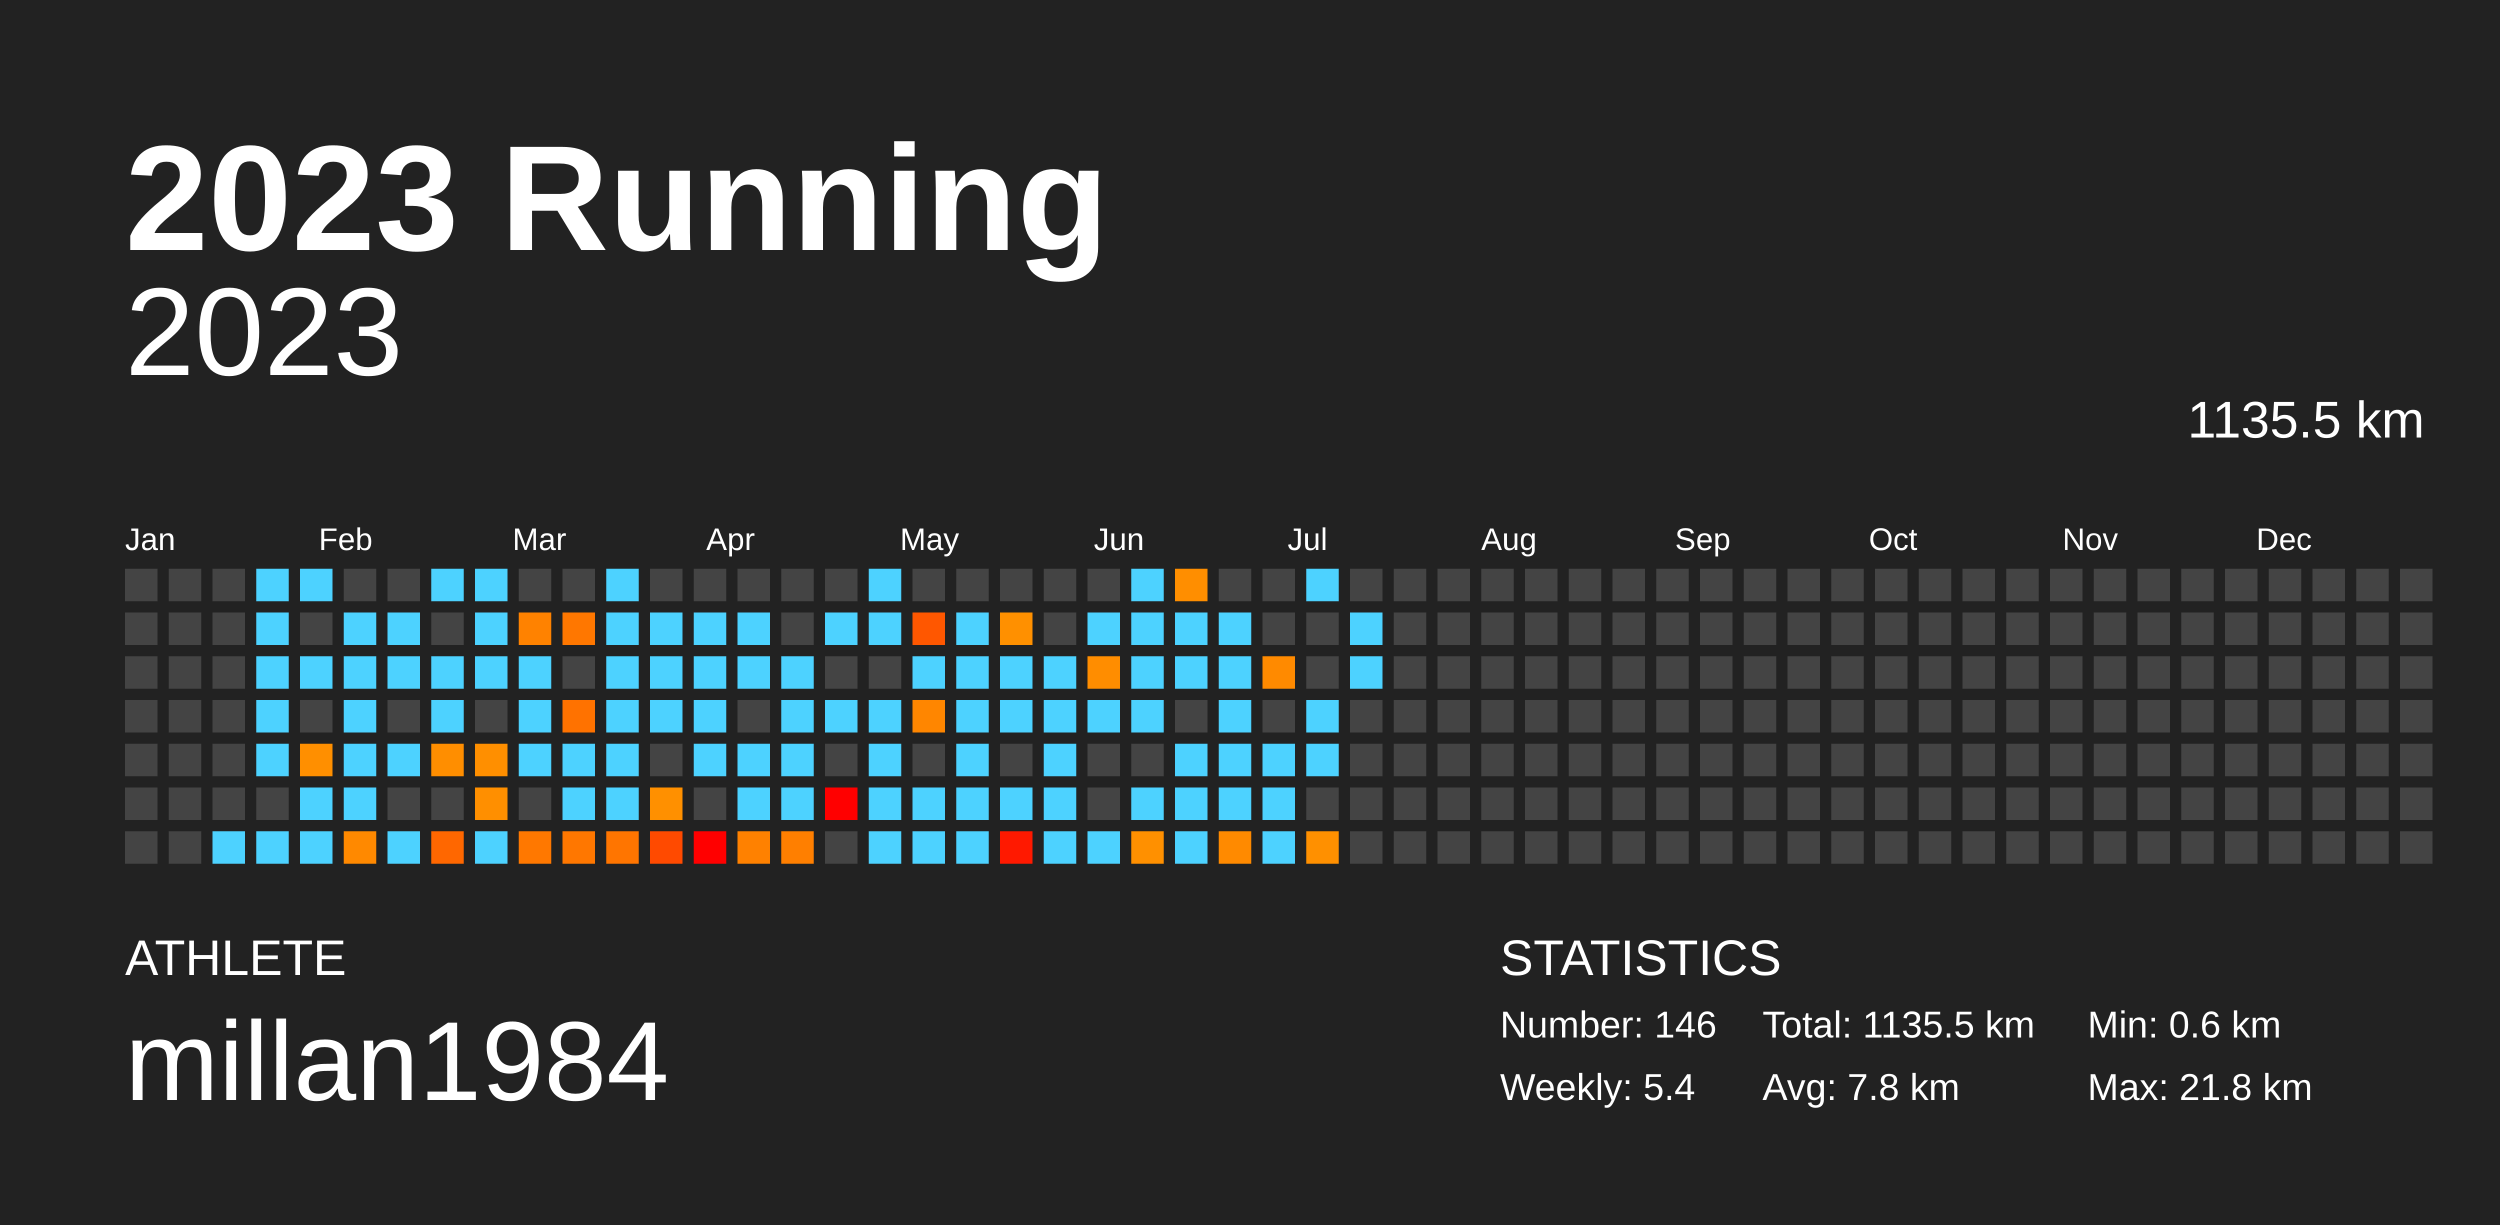
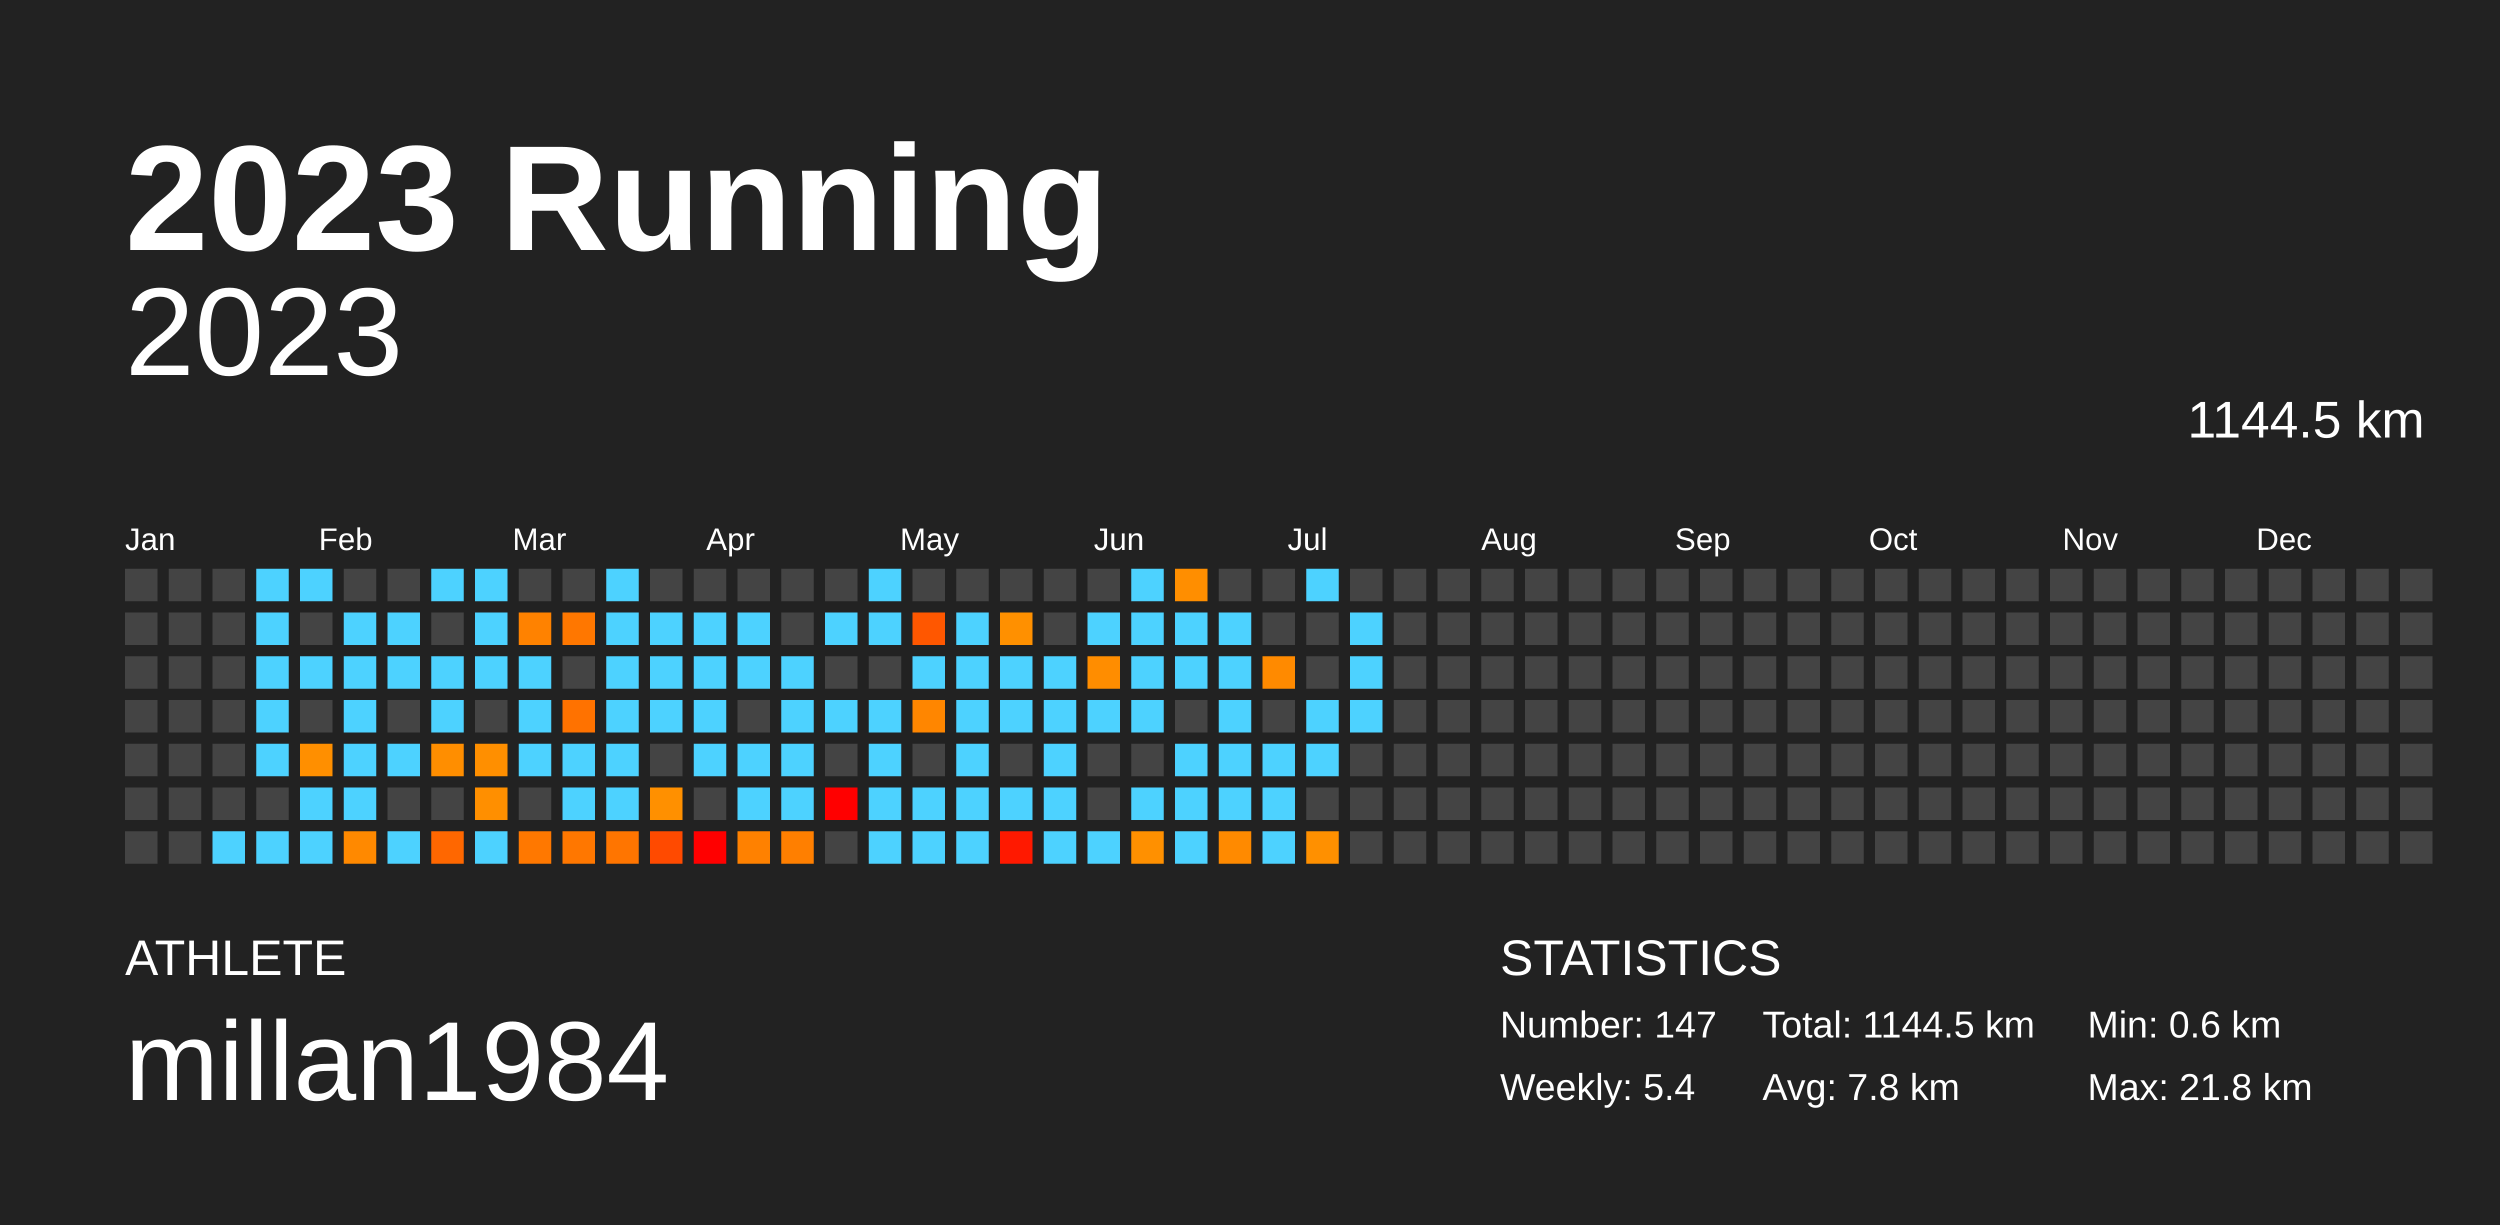
<svg xmlns="http://www.w3.org/2000/svg" baseProfile="full" height="98mm" version="1.1" viewBox="0,0,200,98" width="200mm">
  <defs />
  <rect fill="#222222" height="98" width="200" x="0" y="0" />
  <text fill="#FFFFFF" style="font-size:12px; font-family:Arial; font-weight:bold;" x="10" y="20">2023 Running</text>
  <text fill="#FFFFFF" style="font-size:4px; font-family:Arial" x="10" y="78">ATHLETE</text>
  <text fill="#FFFFFF" style="font-size:9px; font-family:Arial" x="10" y="88">millan1984</text>
  <text fill="#FFFFFF" style="font-size:4px; font-family:Arial" x="120" y="78">STATISTICS</text>
-   <text fill="#FFFFFF" style="font-size:3px; font-family:Arial" x="120" y="83">Number: 146</text>
+   <text fill="#FFFFFF" style="font-size:3px; font-family:Arial" x="120" y="83">Number: 147</text>
  <text fill="#FFFFFF" style="font-size:3px; font-family:Arial" x="120" y="88">Weekly: 5.4</text>
-   <text fill="#FFFFFF" style="font-size:3px; font-family:Arial" x="141" y="83">Total: 1135.5 km</text>
+   <text fill="#FFFFFF" style="font-size:3px; font-family:Arial" x="141" y="83">Total: 1144.5 km</text>
  <text fill="#FFFFFF" style="font-size:3px; font-family:Arial" x="141" y="88">Avg: 7.8 km</text>
  <text fill="#FFFFFF" style="font-size:3px; font-family:Arial" x="167" y="83">Min: 0.6 km</text>
  <text fill="#FFFFFF" style="font-size:3px; font-family:Arial" x="167" y="88">Max: 21.8 km</text>
  <text alignment-baseline="hanging" fill="#FFFFFF" style="font-size:10.0px; font-family:Arial;" x="10" y="30">2023</text>
-   <text alignment-baseline="hanging" fill="#FFFFFF" style="font-size:4.125px; font-family:Arial;" x="175" y="35">1135.5 km</text>
+   <text alignment-baseline="hanging" fill="#FFFFFF" style="font-size:4.125px; font-family:Arial;" x="175" y="35">1144.5 km</text>
  <text fill="#FFFFFF" style="font-size:2.5px; font-family:Arial" x="10.0" y="44">Jan</text>
  <text fill="#FFFFFF" style="font-size:2.5px; font-family:Arial" x="25.5" y="44">Feb</text>
  <text fill="#FFFFFF" style="font-size:2.5px; font-family:Arial" x="41.0" y="44">Mar</text>
  <text fill="#FFFFFF" style="font-size:2.5px; font-family:Arial" x="56.5" y="44">Apr</text>
  <text fill="#FFFFFF" style="font-size:2.5px; font-family:Arial" x="72.0" y="44">May</text>
  <text fill="#FFFFFF" style="font-size:2.5px; font-family:Arial" x="87.5" y="44">Jun</text>
  <text fill="#FFFFFF" style="font-size:2.5px; font-family:Arial" x="103.0" y="44">Jul</text>
  <text fill="#FFFFFF" style="font-size:2.5px; font-family:Arial" x="118.5" y="44">Aug</text>
  <text fill="#FFFFFF" style="font-size:2.5px; font-family:Arial" x="134.0" y="44">Sep</text>
  <text fill="#FFFFFF" style="font-size:2.5px; font-family:Arial" x="149.5" y="44">Oct</text>
  <text fill="#FFFFFF" style="font-size:2.5px; font-family:Arial" x="165.0" y="44">Nov</text>
  <text fill="#FFFFFF" style="font-size:2.5px; font-family:Arial" x="180.5" y="44">Dec</text>
  <rect fill="#444444" height="2.6" width="2.6" x="10.0" y="45.5" />
  <rect fill="#444444" height="2.6" width="2.6" x="10.0" y="49.0" />
  <rect fill="#444444" height="2.6" width="2.6" x="10.0" y="52.5" />
  <rect fill="#444444" height="2.6" width="2.6" x="10.0" y="56.0" />
  <rect fill="#444444" height="2.6" width="2.6" x="10.0" y="59.5" />
  <rect fill="#444444" height="2.6" width="2.6" x="10.0" y="63.0" />
  <rect fill="#444444" height="2.6" width="2.6" x="10.0" y="66.5" />
  <rect fill="#444444" height="2.6" width="2.6" x="13.5" y="45.5" />
  <rect fill="#444444" height="2.6" width="2.6" x="13.5" y="49.0" />
  <rect fill="#444444" height="2.6" width="2.6" x="13.5" y="52.5" />
  <rect fill="#444444" height="2.6" width="2.6" x="13.5" y="56.0" />
  <rect fill="#444444" height="2.6" width="2.6" x="13.5" y="59.5" />
  <rect fill="#444444" height="2.6" width="2.6" x="13.5" y="63.0" />
  <rect fill="#444444" height="2.6" width="2.6" x="13.5" y="66.5" />
  <rect fill="#444444" height="2.6" width="2.6" x="17.0" y="45.5" />
  <rect fill="#444444" height="2.6" width="2.6" x="17.0" y="49.0" />
  <rect fill="#444444" height="2.6" width="2.6" x="17.0" y="52.5" />
  <rect fill="#444444" height="2.6" width="2.6" x="17.0" y="56.0" />
  <rect fill="#444444" height="2.6" width="2.6" x="17.0" y="59.5" />
  <rect fill="#444444" height="2.6" width="2.6" x="17.0" y="63.0" />
  <rect fill="#4dd2ff" height="2.6" width="2.6" x="17.0" y="66.5" />
  <rect fill="#4dd2ff" height="2.6" width="2.6" x="20.5" y="45.5" />
  <rect fill="#4dd2ff" height="2.6" width="2.6" x="20.5" y="49.0" />
  <rect fill="#4dd2ff" height="2.6" width="2.6" x="20.5" y="52.5" />
  <rect fill="#4dd2ff" height="2.6" width="2.6" x="20.5" y="56.0" />
  <rect fill="#4dd2ff" height="2.6" width="2.6" x="20.5" y="59.5" />
  <rect fill="#444444" height="2.6" width="2.6" x="20.5" y="63.0" />
  <rect fill="#4dd2ff" height="2.6" width="2.6" x="20.5" y="66.5" />
  <rect fill="#4dd2ff" height="2.6" width="2.6" x="24.0" y="45.5" />
  <rect fill="#444444" height="2.6" width="2.6" x="24.0" y="49.0" />
  <rect fill="#4dd2ff" height="2.6" width="2.6" x="24.0" y="52.5" />
  <rect fill="#444444" height="2.6" width="2.6" x="24.0" y="56.0" />
  <rect fill="#ff8f00" height="2.6" width="2.6" x="24.0" y="59.5" />
  <rect fill="#4dd2ff" height="2.6" width="2.6" x="24.0" y="63.0" />
  <rect fill="#4dd2ff" height="2.6" width="2.6" x="24.0" y="66.5" />
  <rect fill="#444444" height="2.6" width="2.6" x="27.5" y="45.5" />
  <rect fill="#4dd2ff" height="2.6" width="2.6" x="27.5" y="49.0" />
  <rect fill="#4dd2ff" height="2.6" width="2.6" x="27.5" y="52.5" />
  <rect fill="#4dd2ff" height="2.6" width="2.6" x="27.5" y="56.0" />
  <rect fill="#4dd2ff" height="2.6" width="2.6" x="27.5" y="59.5" />
  <rect fill="#4dd2ff" height="2.6" width="2.6" x="27.5" y="63.0" />
  <rect fill="#ff8900" height="2.6" width="2.6" x="27.5" y="66.5" />
  <rect fill="#444444" height="2.6" width="2.6" x="31.0" y="45.5" />
  <rect fill="#4dd2ff" height="2.6" width="2.6" x="31.0" y="49.0" />
  <rect fill="#4dd2ff" height="2.6" width="2.6" x="31.0" y="52.5" />
  <rect fill="#444444" height="2.6" width="2.6" x="31.0" y="56.0" />
  <rect fill="#4dd2ff" height="2.6" width="2.6" x="31.0" y="59.5" />
  <rect fill="#444444" height="2.6" width="2.6" x="31.0" y="63.0" />
  <rect fill="#4dd2ff" height="2.6" width="2.6" x="31.0" y="66.5" />
  <rect fill="#4dd2ff" height="2.6" width="2.6" x="34.5" y="45.5" />
  <rect fill="#444444" height="2.6" width="2.6" x="34.5" y="49.0" />
  <rect fill="#4dd2ff" height="2.6" width="2.6" x="34.5" y="52.5" />
  <rect fill="#4dd2ff" height="2.6" width="2.6" x="34.5" y="56.0" />
  <rect fill="#ff8e00" height="2.6" width="2.6" x="34.5" y="59.5" />
  <rect fill="#444444" height="2.6" width="2.6" x="34.5" y="63.0" />
  <rect fill="#ff6700" height="2.6" width="2.6" x="34.5" y="66.5" />
  <rect fill="#4dd2ff" height="2.6" width="2.6" x="38.0" y="45.5" />
  <rect fill="#4dd2ff" height="2.6" width="2.6" x="38.0" y="49.0" />
  <rect fill="#4dd2ff" height="2.6" width="2.6" x="38.0" y="52.5" />
  <rect fill="#444444" height="2.6" width="2.6" x="38.0" y="56.0" />
  <rect fill="#ff8f00" height="2.6" width="2.6" x="38.0" y="59.5" />
  <rect fill="#ff8f00" height="2.6" width="2.6" x="38.0" y="63.0" />
  <rect fill="#4dd2ff" height="2.6" width="2.6" x="38.0" y="66.5" />
  <rect fill="#444444" height="2.6" width="2.6" x="41.5" y="45.5" />
  <rect fill="#ff8200" height="2.6" width="2.6" x="41.5" y="49.0" />
  <rect fill="#4dd2ff" height="2.6" width="2.6" x="41.5" y="52.5" />
  <rect fill="#4dd2ff" height="2.6" width="2.6" x="41.5" y="56.0" />
  <rect fill="#4dd2ff" height="2.6" width="2.6" x="41.5" y="59.5" />
  <rect fill="#444444" height="2.6" width="2.6" x="41.5" y="63.0" />
  <rect fill="#ff7800" height="2.6" width="2.6" x="41.5" y="66.5" />
  <rect fill="#444444" height="2.6" width="2.6" x="45.0" y="45.5" />
  <rect fill="#ff7700" height="2.6" width="2.6" x="45.0" y="49.0" />
  <rect fill="#444444" height="2.6" width="2.6" x="45.0" y="52.5" />
  <rect fill="#ff7200" height="2.6" width="2.6" x="45.0" y="56.0" />
  <rect fill="#4dd2ff" height="2.6" width="2.6" x="45.0" y="59.5" />
  <rect fill="#4dd2ff" height="2.6" width="2.6" x="45.0" y="63.0" />
  <rect fill="#ff7700" height="2.6" width="2.6" x="45.0" y="66.5" />
  <rect fill="#4dd2ff" height="2.6" width="2.6" x="48.5" y="45.5" />
  <rect fill="#4dd2ff" height="2.6" width="2.6" x="48.5" y="49.0" />
  <rect fill="#4dd2ff" height="2.6" width="2.6" x="48.5" y="52.5" />
  <rect fill="#4dd2ff" height="2.6" width="2.6" x="48.5" y="56.0" />
  <rect fill="#4dd2ff" height="2.6" width="2.6" x="48.5" y="59.5" />
  <rect fill="#4dd2ff" height="2.6" width="2.6" x="48.5" y="63.0" />
  <rect fill="#ff7500" height="2.6" width="2.6" x="48.5" y="66.5" />
  <rect fill="#444444" height="2.6" width="2.6" x="52.0" y="45.5" />
  <rect fill="#4dd2ff" height="2.6" width="2.6" x="52.0" y="49.0" />
  <rect fill="#4dd2ff" height="2.6" width="2.6" x="52.0" y="52.5" />
  <rect fill="#4dd2ff" height="2.6" width="2.6" x="52.0" y="56.0" />
  <rect fill="#444444" height="2.6" width="2.6" x="52.0" y="59.5" />
  <rect fill="#ff9000" height="2.6" width="2.6" x="52.0" y="63.0" />
  <rect fill="#ff4a00" height="2.6" width="2.6" x="52.0" y="66.5" />
  <rect fill="#444444" height="2.6" width="2.6" x="55.5" y="45.5" />
  <rect fill="#4dd2ff" height="2.6" width="2.6" x="55.5" y="49.0" />
  <rect fill="#4dd2ff" height="2.6" width="2.6" x="55.5" y="52.5" />
  <rect fill="#4dd2ff" height="2.6" width="2.6" x="55.5" y="56.0" />
  <rect fill="#4dd2ff" height="2.6" width="2.6" x="55.5" y="59.5" />
  <rect fill="#444444" height="2.6" width="2.6" x="55.5" y="63.0" />
  <rect fill="red" height="2.6" width="2.6" x="55.5" y="66.5" />
  <rect fill="#444444" height="2.6" width="2.6" x="59.0" y="45.5" />
  <rect fill="#4dd2ff" height="2.6" width="2.6" x="59.0" y="49.0" />
  <rect fill="#4dd2ff" height="2.6" width="2.6" x="59.0" y="52.5" />
  <rect fill="#444444" height="2.6" width="2.6" x="59.0" y="56.0" />
  <rect fill="#4dd2ff" height="2.6" width="2.6" x="59.0" y="59.5" />
  <rect fill="#4dd2ff" height="2.6" width="2.6" x="59.0" y="63.0" />
  <rect fill="#ff8100" height="2.6" width="2.6" x="59.0" y="66.5" />
  <rect fill="#444444" height="2.6" width="2.6" x="62.5" y="45.5" />
  <rect fill="#444444" height="2.6" width="2.6" x="62.5" y="49.0" />
  <rect fill="#4dd2ff" height="2.6" width="2.6" x="62.5" y="52.5" />
  <rect fill="#4dd2ff" height="2.6" width="2.6" x="62.5" y="56.0" />
  <rect fill="#4dd2ff" height="2.6" width="2.6" x="62.5" y="59.5" />
  <rect fill="#4dd2ff" height="2.6" width="2.6" x="62.5" y="63.0" />
  <rect fill="#ff7f00" height="2.6" width="2.6" x="62.5" y="66.5" />
  <rect fill="#444444" height="2.6" width="2.6" x="66.0" y="45.5" />
  <rect fill="#4dd2ff" height="2.6" width="2.6" x="66.0" y="49.0" />
  <rect fill="#444444" height="2.6" width="2.6" x="66.0" y="52.5" />
  <rect fill="#4dd2ff" height="2.6" width="2.6" x="66.0" y="56.0" />
  <rect fill="#444444" height="2.6" width="2.6" x="66.0" y="59.5" />
  <rect fill="red" height="2.6" width="2.6" x="66.0" y="63.0" />
  <rect fill="#444444" height="2.6" width="2.6" x="66.0" y="66.5" />
  <rect fill="#4dd2ff" height="2.6" width="2.6" x="69.5" y="45.5" />
  <rect fill="#4dd2ff" height="2.6" width="2.6" x="69.5" y="49.0" />
  <rect fill="#444444" height="2.6" width="2.6" x="69.5" y="52.5" />
  <rect fill="#4dd2ff" height="2.6" width="2.6" x="69.5" y="56.0" />
  <rect fill="#4dd2ff" height="2.6" width="2.6" x="69.5" y="59.5" />
  <rect fill="#4dd2ff" height="2.6" width="2.6" x="69.5" y="63.0" />
  <rect fill="#4dd2ff" height="2.6" width="2.6" x="69.5" y="66.5" />
  <rect fill="#444444" height="2.6" width="2.6" x="73.0" y="45.5" />
  <rect fill="#ff5700" height="2.6" width="2.6" x="73.0" y="49.0" />
  <rect fill="#4dd2ff" height="2.6" width="2.6" x="73.0" y="52.5" />
  <rect fill="#ff8600" height="2.6" width="2.6" x="73.0" y="56.0" />
  <rect fill="#444444" height="2.6" width="2.6" x="73.0" y="59.5" />
  <rect fill="#4dd2ff" height="2.6" width="2.6" x="73.0" y="63.0" />
  <rect fill="#4dd2ff" height="2.6" width="2.6" x="73.0" y="66.5" />
  <rect fill="#444444" height="2.6" width="2.6" x="76.5" y="45.5" />
  <rect fill="#4dd2ff" height="2.6" width="2.6" x="76.5" y="49.0" />
  <rect fill="#4dd2ff" height="2.6" width="2.6" x="76.5" y="52.5" />
  <rect fill="#4dd2ff" height="2.6" width="2.6" x="76.5" y="56.0" />
  <rect fill="#4dd2ff" height="2.6" width="2.6" x="76.5" y="59.5" />
  <rect fill="#4dd2ff" height="2.6" width="2.6" x="76.5" y="63.0" />
  <rect fill="#4dd2ff" height="2.6" width="2.6" x="76.5" y="66.5" />
  <rect fill="#444444" height="2.6" width="2.6" x="80.0" y="45.5" />
  <rect fill="#ff9000" height="2.6" width="2.6" x="80.0" y="49.0" />
  <rect fill="#4dd2ff" height="2.6" width="2.6" x="80.0" y="52.5" />
  <rect fill="#4dd2ff" height="2.6" width="2.6" x="80.0" y="56.0" />
  <rect fill="#444444" height="2.6" width="2.6" x="80.0" y="59.5" />
  <rect fill="#4dd2ff" height="2.6" width="2.6" x="80.0" y="63.0" />
  <rect fill="#ff1900" height="2.6" width="2.6" x="80.0" y="66.5" />
  <rect fill="#444444" height="2.6" width="2.6" x="83.5" y="45.5" />
  <rect fill="#444444" height="2.6" width="2.6" x="83.5" y="49.0" />
  <rect fill="#4dd2ff" height="2.6" width="2.6" x="83.5" y="52.5" />
  <rect fill="#4dd2ff" height="2.6" width="2.6" x="83.5" y="56.0" />
  <rect fill="#4dd2ff" height="2.6" width="2.6" x="83.5" y="59.5" />
  <rect fill="#4dd2ff" height="2.6" width="2.6" x="83.5" y="63.0" />
  <rect fill="#4dd2ff" height="2.6" width="2.6" x="83.5" y="66.5" />
  <rect fill="#444444" height="2.6" width="2.6" x="87.0" y="45.5" />
  <rect fill="#4dd2ff" height="2.6" width="2.6" x="87.0" y="49.0" />
  <rect fill="#ff8d00" height="2.6" width="2.6" x="87.0" y="52.5" />
  <rect fill="#4dd2ff" height="2.6" width="2.6" x="87.0" y="56.0" />
  <rect fill="#444444" height="2.6" width="2.6" x="87.0" y="59.5" />
  <rect fill="#444444" height="2.6" width="2.6" x="87.0" y="63.0" />
  <rect fill="#4dd2ff" height="2.6" width="2.6" x="87.0" y="66.5" />
  <rect fill="#4dd2ff" height="2.6" width="2.6" x="90.5" y="45.5" />
  <rect fill="#4dd2ff" height="2.6" width="2.6" x="90.5" y="49.0" />
  <rect fill="#4dd2ff" height="2.6" width="2.6" x="90.5" y="52.5" />
  <rect fill="#4dd2ff" height="2.6" width="2.6" x="90.5" y="56.0" />
  <rect fill="#444444" height="2.6" width="2.6" x="90.5" y="59.5" />
  <rect fill="#4dd2ff" height="2.6" width="2.6" x="90.5" y="63.0" />
  <rect fill="#ff9000" height="2.6" width="2.6" x="90.5" y="66.5" />
  <rect fill="#ff8e00" height="2.6" width="2.6" x="94.0" y="45.5" />
  <rect fill="#4dd2ff" height="2.6" width="2.6" x="94.0" y="49.0" />
  <rect fill="#4dd2ff" height="2.6" width="2.6" x="94.0" y="52.5" />
  <rect fill="#444444" height="2.6" width="2.6" x="94.0" y="56.0" />
  <rect fill="#4dd2ff" height="2.6" width="2.6" x="94.0" y="59.5" />
  <rect fill="#4dd2ff" height="2.6" width="2.6" x="94.0" y="63.0" />
  <rect fill="#4dd2ff" height="2.6" width="2.6" x="94.0" y="66.5" />
  <rect fill="#444444" height="2.6" width="2.6" x="97.5" y="45.5" />
  <rect fill="#4dd2ff" height="2.6" width="2.6" x="97.5" y="49.0" />
  <rect fill="#4dd2ff" height="2.6" width="2.6" x="97.5" y="52.5" />
  <rect fill="#4dd2ff" height="2.6" width="2.6" x="97.5" y="56.0" />
  <rect fill="#4dd2ff" height="2.6" width="2.6" x="97.5" y="59.5" />
  <rect fill="#4dd2ff" height="2.6" width="2.6" x="97.5" y="63.0" />
  <rect fill="#ff8a00" height="2.6" width="2.6" x="97.5" y="66.5" />
  <rect fill="#444444" height="2.6" width="2.6" x="101.0" y="45.5" />
  <rect fill="#444444" height="2.6" width="2.6" x="101.0" y="49.0" />
  <rect fill="#ff8a00" height="2.6" width="2.6" x="101.0" y="52.5" />
  <rect fill="#444444" height="2.6" width="2.6" x="101.0" y="56.0" />
  <rect fill="#4dd2ff" height="2.6" width="2.6" x="101.0" y="59.5" />
  <rect fill="#4dd2ff" height="2.6" width="2.6" x="101.0" y="63.0" />
  <rect fill="#4dd2ff" height="2.6" width="2.6" x="101.0" y="66.5" />
  <rect fill="#4dd2ff" height="2.6" width="2.6" x="104.5" y="45.5" />
  <rect fill="#444444" height="2.6" width="2.6" x="104.5" y="49.0" />
  <rect fill="#444444" height="2.6" width="2.6" x="104.5" y="52.5" />
  <rect fill="#4dd2ff" height="2.6" width="2.6" x="104.5" y="56.0" />
  <rect fill="#4dd2ff" height="2.6" width="2.6" x="104.5" y="59.5" />
  <rect fill="#444444" height="2.6" width="2.6" x="104.5" y="63.0" />
  <rect fill="#ff9000" height="2.6" width="2.6" x="104.5" y="66.5" />
  <rect fill="#444444" height="2.6" width="2.6" x="108.0" y="45.5" />
  <rect fill="#4dd2ff" height="2.6" width="2.6" x="108.0" y="49.0" />
  <rect fill="#4dd2ff" height="2.6" width="2.6" x="108.0" y="52.5" />
-   <rect fill="#444444" height="2.6" width="2.6" x="108.0" y="56.0" />
+   <rect fill="#4dd2ff" height="2.6" width="2.6" x="108.0" y="56.0" />
  <rect fill="#444444" height="2.6" width="2.6" x="108.0" y="59.5" />
  <rect fill="#444444" height="2.6" width="2.6" x="108.0" y="63.0" />
  <rect fill="#444444" height="2.6" width="2.6" x="108.0" y="66.5" />
  <rect fill="#444444" height="2.6" width="2.6" x="111.5" y="45.5" />
  <rect fill="#444444" height="2.6" width="2.6" x="111.5" y="49.0" />
  <rect fill="#444444" height="2.6" width="2.6" x="111.5" y="52.5" />
  <rect fill="#444444" height="2.6" width="2.6" x="111.5" y="56.0" />
  <rect fill="#444444" height="2.6" width="2.6" x="111.5" y="59.5" />
  <rect fill="#444444" height="2.6" width="2.6" x="111.5" y="63.0" />
  <rect fill="#444444" height="2.6" width="2.6" x="111.5" y="66.5" />
  <rect fill="#444444" height="2.6" width="2.6" x="115.0" y="45.5" />
  <rect fill="#444444" height="2.6" width="2.6" x="115.0" y="49.0" />
  <rect fill="#444444" height="2.6" width="2.6" x="115.0" y="52.5" />
  <rect fill="#444444" height="2.6" width="2.6" x="115.0" y="56.0" />
  <rect fill="#444444" height="2.6" width="2.6" x="115.0" y="59.5" />
  <rect fill="#444444" height="2.6" width="2.6" x="115.0" y="63.0" />
  <rect fill="#444444" height="2.6" width="2.6" x="115.0" y="66.5" />
  <rect fill="#444444" height="2.6" width="2.6" x="118.5" y="45.5" />
  <rect fill="#444444" height="2.6" width="2.6" x="118.5" y="49.0" />
  <rect fill="#444444" height="2.6" width="2.6" x="118.5" y="52.5" />
  <rect fill="#444444" height="2.6" width="2.6" x="118.5" y="56.0" />
  <rect fill="#444444" height="2.6" width="2.6" x="118.5" y="59.5" />
  <rect fill="#444444" height="2.6" width="2.6" x="118.5" y="63.0" />
  <rect fill="#444444" height="2.6" width="2.6" x="118.5" y="66.5" />
  <rect fill="#444444" height="2.6" width="2.6" x="122.0" y="45.5" />
  <rect fill="#444444" height="2.6" width="2.6" x="122.0" y="49.0" />
  <rect fill="#444444" height="2.6" width="2.6" x="122.0" y="52.5" />
  <rect fill="#444444" height="2.6" width="2.6" x="122.0" y="56.0" />
  <rect fill="#444444" height="2.6" width="2.6" x="122.0" y="59.5" />
  <rect fill="#444444" height="2.6" width="2.6" x="122.0" y="63.0" />
  <rect fill="#444444" height="2.6" width="2.6" x="122.0" y="66.5" />
  <rect fill="#444444" height="2.6" width="2.6" x="125.5" y="45.5" />
  <rect fill="#444444" height="2.6" width="2.6" x="125.5" y="49.0" />
  <rect fill="#444444" height="2.6" width="2.6" x="125.5" y="52.5" />
  <rect fill="#444444" height="2.6" width="2.6" x="125.5" y="56.0" />
  <rect fill="#444444" height="2.6" width="2.6" x="125.5" y="59.5" />
  <rect fill="#444444" height="2.6" width="2.6" x="125.5" y="63.0" />
  <rect fill="#444444" height="2.6" width="2.6" x="125.5" y="66.5" />
  <rect fill="#444444" height="2.6" width="2.6" x="129.0" y="45.5" />
  <rect fill="#444444" height="2.6" width="2.6" x="129.0" y="49.0" />
  <rect fill="#444444" height="2.6" width="2.6" x="129.0" y="52.5" />
  <rect fill="#444444" height="2.6" width="2.6" x="129.0" y="56.0" />
  <rect fill="#444444" height="2.6" width="2.6" x="129.0" y="59.5" />
  <rect fill="#444444" height="2.6" width="2.6" x="129.0" y="63.0" />
  <rect fill="#444444" height="2.6" width="2.6" x="129.0" y="66.5" />
  <rect fill="#444444" height="2.6" width="2.6" x="132.5" y="45.5" />
  <rect fill="#444444" height="2.6" width="2.6" x="132.5" y="49.0" />
  <rect fill="#444444" height="2.6" width="2.6" x="132.5" y="52.5" />
  <rect fill="#444444" height="2.6" width="2.6" x="132.5" y="56.0" />
  <rect fill="#444444" height="2.6" width="2.6" x="132.5" y="59.5" />
  <rect fill="#444444" height="2.6" width="2.6" x="132.5" y="63.0" />
  <rect fill="#444444" height="2.6" width="2.6" x="132.5" y="66.5" />
  <rect fill="#444444" height="2.6" width="2.6" x="136.0" y="45.5" />
  <rect fill="#444444" height="2.6" width="2.6" x="136.0" y="49.0" />
  <rect fill="#444444" height="2.6" width="2.6" x="136.0" y="52.5" />
  <rect fill="#444444" height="2.6" width="2.6" x="136.0" y="56.0" />
  <rect fill="#444444" height="2.6" width="2.6" x="136.0" y="59.5" />
  <rect fill="#444444" height="2.6" width="2.6" x="136.0" y="63.0" />
  <rect fill="#444444" height="2.6" width="2.6" x="136.0" y="66.5" />
  <rect fill="#444444" height="2.6" width="2.6" x="139.5" y="45.5" />
  <rect fill="#444444" height="2.6" width="2.6" x="139.5" y="49.0" />
  <rect fill="#444444" height="2.6" width="2.6" x="139.5" y="52.5" />
  <rect fill="#444444" height="2.6" width="2.6" x="139.5" y="56.0" />
  <rect fill="#444444" height="2.6" width="2.6" x="139.5" y="59.5" />
  <rect fill="#444444" height="2.6" width="2.6" x="139.5" y="63.0" />
  <rect fill="#444444" height="2.6" width="2.6" x="139.5" y="66.5" />
  <rect fill="#444444" height="2.6" width="2.6" x="143.0" y="45.5" />
  <rect fill="#444444" height="2.6" width="2.6" x="143.0" y="49.0" />
  <rect fill="#444444" height="2.6" width="2.6" x="143.0" y="52.5" />
  <rect fill="#444444" height="2.6" width="2.6" x="143.0" y="56.0" />
  <rect fill="#444444" height="2.6" width="2.6" x="143.0" y="59.5" />
  <rect fill="#444444" height="2.6" width="2.6" x="143.0" y="63.0" />
  <rect fill="#444444" height="2.6" width="2.6" x="143.0" y="66.5" />
  <rect fill="#444444" height="2.6" width="2.6" x="146.5" y="45.5" />
  <rect fill="#444444" height="2.6" width="2.6" x="146.5" y="49.0" />
  <rect fill="#444444" height="2.6" width="2.6" x="146.5" y="52.5" />
  <rect fill="#444444" height="2.6" width="2.6" x="146.5" y="56.0" />
  <rect fill="#444444" height="2.6" width="2.6" x="146.5" y="59.5" />
  <rect fill="#444444" height="2.6" width="2.6" x="146.5" y="63.0" />
  <rect fill="#444444" height="2.6" width="2.6" x="146.5" y="66.5" />
  <rect fill="#444444" height="2.6" width="2.6" x="150.0" y="45.5" />
  <rect fill="#444444" height="2.6" width="2.6" x="150.0" y="49.0" />
  <rect fill="#444444" height="2.6" width="2.6" x="150.0" y="52.5" />
  <rect fill="#444444" height="2.6" width="2.6" x="150.0" y="56.0" />
  <rect fill="#444444" height="2.6" width="2.6" x="150.0" y="59.5" />
  <rect fill="#444444" height="2.6" width="2.6" x="150.0" y="63.0" />
  <rect fill="#444444" height="2.6" width="2.6" x="150.0" y="66.5" />
  <rect fill="#444444" height="2.6" width="2.6" x="153.5" y="45.5" />
  <rect fill="#444444" height="2.6" width="2.6" x="153.5" y="49.0" />
  <rect fill="#444444" height="2.6" width="2.6" x="153.5" y="52.5" />
  <rect fill="#444444" height="2.6" width="2.6" x="153.5" y="56.0" />
  <rect fill="#444444" height="2.6" width="2.6" x="153.5" y="59.5" />
  <rect fill="#444444" height="2.6" width="2.6" x="153.5" y="63.0" />
  <rect fill="#444444" height="2.6" width="2.6" x="153.5" y="66.5" />
  <rect fill="#444444" height="2.6" width="2.6" x="157.0" y="45.5" />
  <rect fill="#444444" height="2.6" width="2.6" x="157.0" y="49.0" />
  <rect fill="#444444" height="2.6" width="2.6" x="157.0" y="52.5" />
  <rect fill="#444444" height="2.6" width="2.6" x="157.0" y="56.0" />
  <rect fill="#444444" height="2.6" width="2.6" x="157.0" y="59.5" />
  <rect fill="#444444" height="2.6" width="2.6" x="157.0" y="63.0" />
  <rect fill="#444444" height="2.6" width="2.6" x="157.0" y="66.5" />
  <rect fill="#444444" height="2.6" width="2.6" x="160.5" y="45.5" />
  <rect fill="#444444" height="2.6" width="2.6" x="160.5" y="49.0" />
  <rect fill="#444444" height="2.6" width="2.6" x="160.5" y="52.5" />
  <rect fill="#444444" height="2.6" width="2.6" x="160.5" y="56.0" />
  <rect fill="#444444" height="2.6" width="2.6" x="160.5" y="59.5" />
  <rect fill="#444444" height="2.6" width="2.6" x="160.5" y="63.0" />
  <rect fill="#444444" height="2.6" width="2.6" x="160.5" y="66.5" />
  <rect fill="#444444" height="2.6" width="2.6" x="164.0" y="45.5" />
  <rect fill="#444444" height="2.6" width="2.6" x="164.0" y="49.0" />
  <rect fill="#444444" height="2.6" width="2.6" x="164.0" y="52.5" />
  <rect fill="#444444" height="2.6" width="2.6" x="164.0" y="56.0" />
  <rect fill="#444444" height="2.6" width="2.6" x="164.0" y="59.5" />
  <rect fill="#444444" height="2.6" width="2.6" x="164.0" y="63.0" />
  <rect fill="#444444" height="2.6" width="2.6" x="164.0" y="66.5" />
  <rect fill="#444444" height="2.6" width="2.6" x="167.5" y="45.5" />
  <rect fill="#444444" height="2.6" width="2.6" x="167.5" y="49.0" />
  <rect fill="#444444" height="2.6" width="2.6" x="167.5" y="52.5" />
  <rect fill="#444444" height="2.6" width="2.6" x="167.5" y="56.0" />
  <rect fill="#444444" height="2.6" width="2.6" x="167.5" y="59.5" />
  <rect fill="#444444" height="2.6" width="2.6" x="167.5" y="63.0" />
  <rect fill="#444444" height="2.6" width="2.6" x="167.5" y="66.5" />
  <rect fill="#444444" height="2.6" width="2.6" x="171.0" y="45.5" />
  <rect fill="#444444" height="2.6" width="2.6" x="171.0" y="49.0" />
  <rect fill="#444444" height="2.6" width="2.6" x="171.0" y="52.5" />
  <rect fill="#444444" height="2.6" width="2.6" x="171.0" y="56.0" />
  <rect fill="#444444" height="2.6" width="2.6" x="171.0" y="59.5" />
  <rect fill="#444444" height="2.6" width="2.6" x="171.0" y="63.0" />
  <rect fill="#444444" height="2.6" width="2.6" x="171.0" y="66.5" />
  <rect fill="#444444" height="2.6" width="2.6" x="174.5" y="45.5" />
  <rect fill="#444444" height="2.6" width="2.6" x="174.5" y="49.0" />
  <rect fill="#444444" height="2.6" width="2.6" x="174.5" y="52.5" />
  <rect fill="#444444" height="2.6" width="2.6" x="174.5" y="56.0" />
  <rect fill="#444444" height="2.6" width="2.6" x="174.5" y="59.5" />
  <rect fill="#444444" height="2.6" width="2.6" x="174.5" y="63.0" />
  <rect fill="#444444" height="2.6" width="2.6" x="174.5" y="66.5" />
  <rect fill="#444444" height="2.6" width="2.6" x="178.0" y="45.5" />
  <rect fill="#444444" height="2.6" width="2.6" x="178.0" y="49.0" />
  <rect fill="#444444" height="2.6" width="2.6" x="178.0" y="52.5" />
  <rect fill="#444444" height="2.6" width="2.6" x="178.0" y="56.0" />
  <rect fill="#444444" height="2.6" width="2.6" x="178.0" y="59.5" />
  <rect fill="#444444" height="2.6" width="2.6" x="178.0" y="63.0" />
  <rect fill="#444444" height="2.6" width="2.6" x="178.0" y="66.5" />
  <rect fill="#444444" height="2.6" width="2.6" x="181.5" y="45.5" />
  <rect fill="#444444" height="2.6" width="2.6" x="181.5" y="49.0" />
  <rect fill="#444444" height="2.6" width="2.6" x="181.5" y="52.5" />
  <rect fill="#444444" height="2.6" width="2.6" x="181.5" y="56.0" />
  <rect fill="#444444" height="2.6" width="2.6" x="181.5" y="59.5" />
  <rect fill="#444444" height="2.6" width="2.6" x="181.5" y="63.0" />
  <rect fill="#444444" height="2.6" width="2.6" x="181.5" y="66.5" />
  <rect fill="#444444" height="2.6" width="2.6" x="185.0" y="45.5" />
  <rect fill="#444444" height="2.6" width="2.6" x="185.0" y="49.0" />
  <rect fill="#444444" height="2.6" width="2.6" x="185.0" y="52.5" />
  <rect fill="#444444" height="2.6" width="2.6" x="185.0" y="56.0" />
  <rect fill="#444444" height="2.6" width="2.6" x="185.0" y="59.5" />
  <rect fill="#444444" height="2.6" width="2.6" x="185.0" y="63.0" />
  <rect fill="#444444" height="2.6" width="2.6" x="185.0" y="66.5" />
  <rect fill="#444444" height="2.6" width="2.6" x="188.5" y="45.5" />
  <rect fill="#444444" height="2.6" width="2.6" x="188.5" y="49.0" />
  <rect fill="#444444" height="2.6" width="2.6" x="188.5" y="52.5" />
  <rect fill="#444444" height="2.6" width="2.6" x="188.5" y="56.0" />
  <rect fill="#444444" height="2.6" width="2.6" x="188.5" y="59.5" />
  <rect fill="#444444" height="2.6" width="2.6" x="188.5" y="63.0" />
  <rect fill="#444444" height="2.6" width="2.6" x="188.5" y="66.5" />
  <rect fill="#444444" height="2.6" width="2.6" x="192.0" y="45.5" />
  <rect fill="#444444" height="2.6" width="2.6" x="192.0" y="49.0" />
  <rect fill="#444444" height="2.6" width="2.6" x="192.0" y="52.5" />
  <rect fill="#444444" height="2.6" width="2.6" x="192.0" y="56.0" />
  <rect fill="#444444" height="2.6" width="2.6" x="192.0" y="59.5" />
  <rect fill="#444444" height="2.6" width="2.6" x="192.0" y="63.0" />
  <rect fill="#444444" height="2.6" width="2.6" x="192.0" y="66.5" />
</svg>
